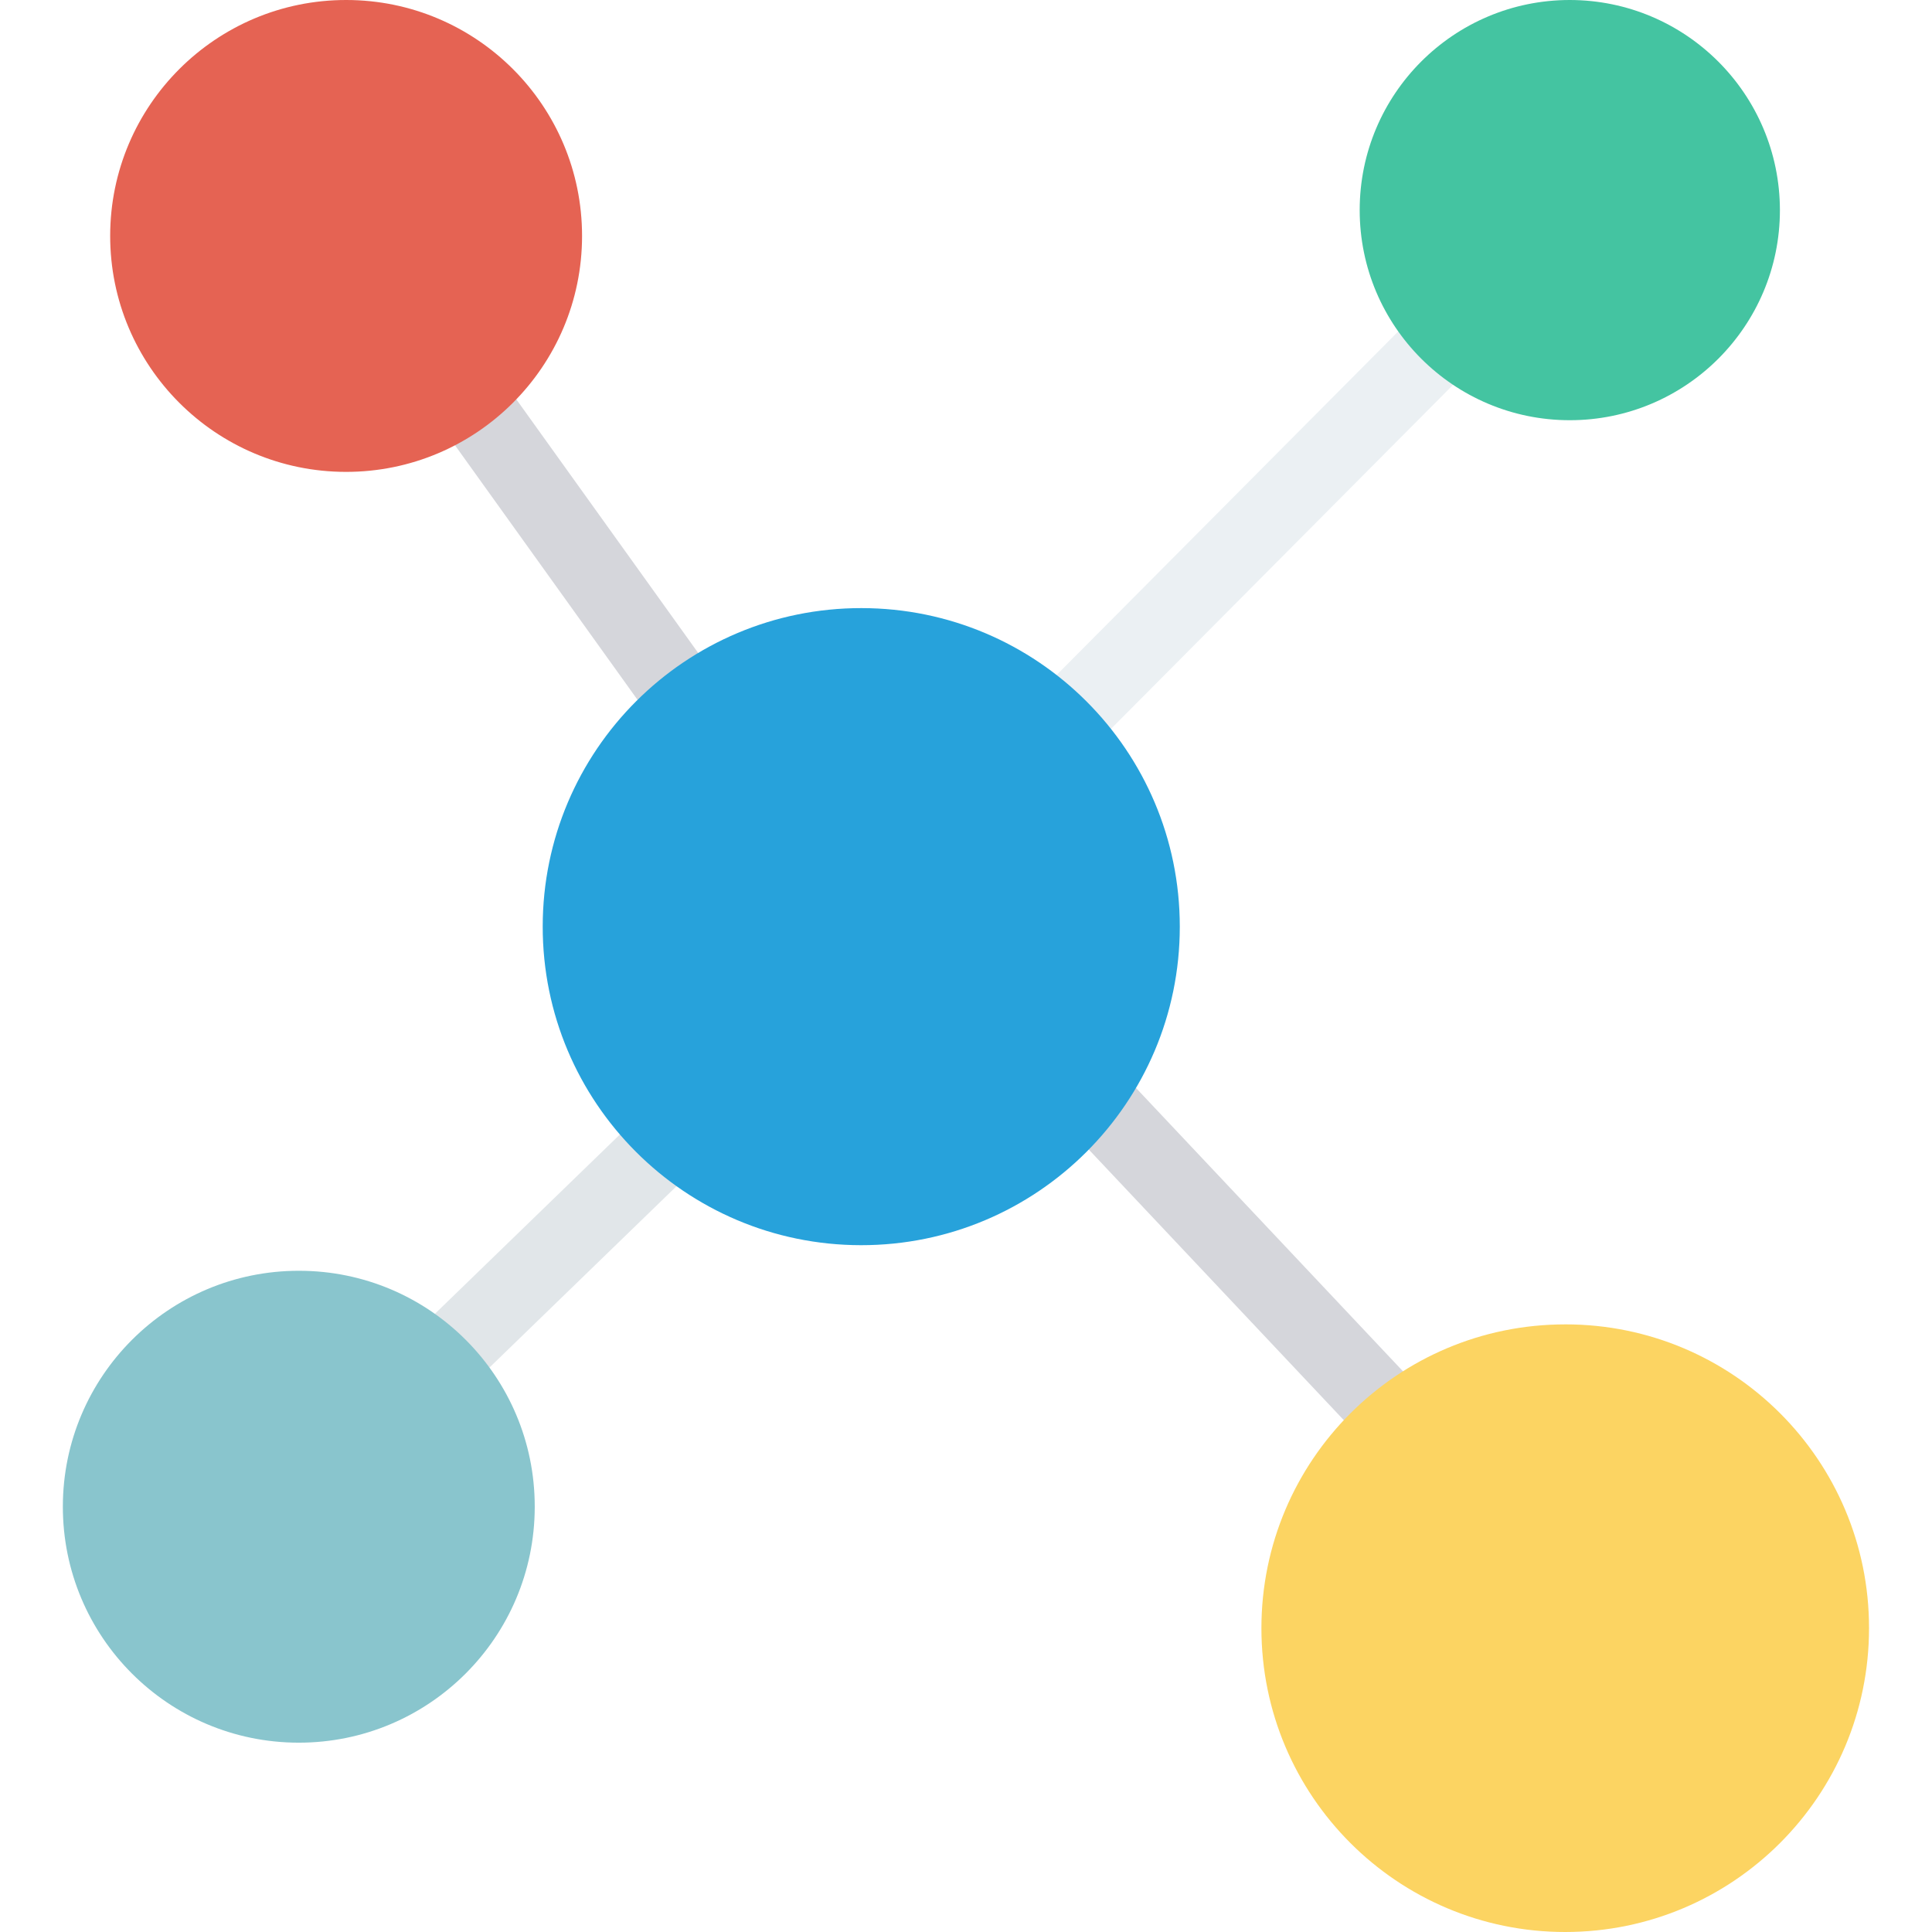
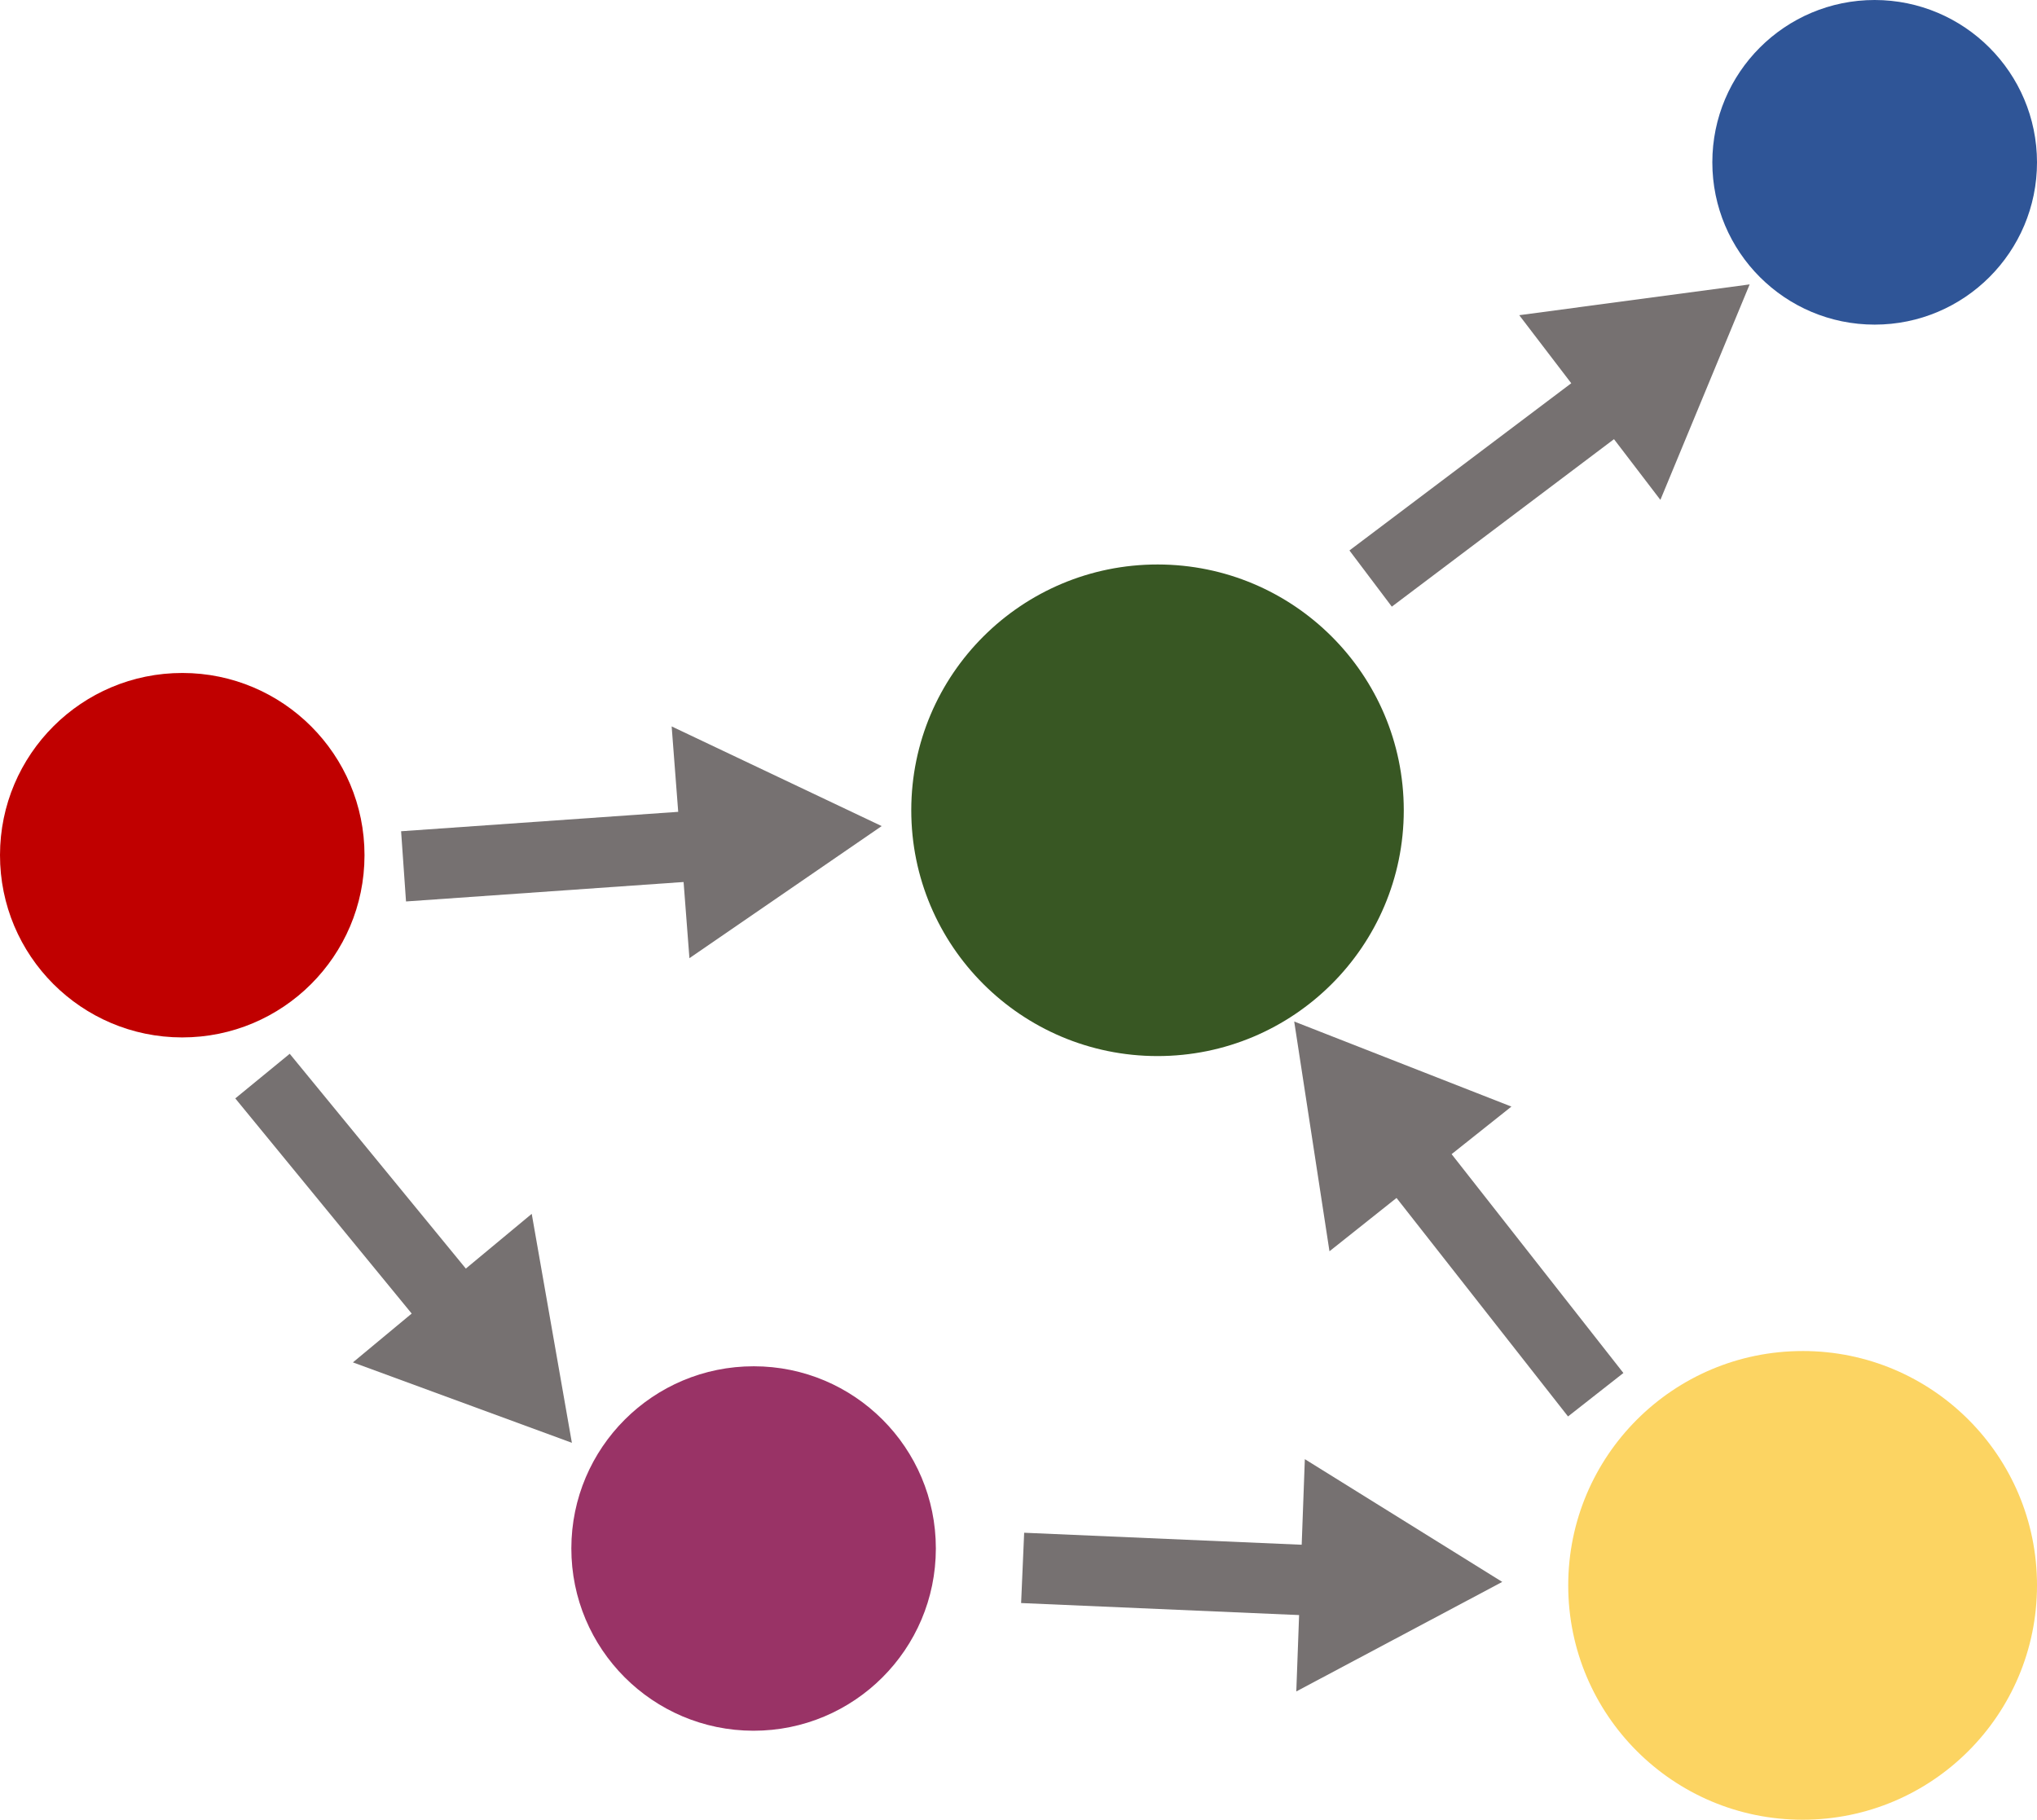
- <svg xmlns="http://www.w3.org/2000/svg" id="Layer_1" enable-background="new 0 0 150 150" height="512" viewBox="0 0 150 150" width="512">
-   <g>
-     <path d="m55.177 40.809h79.369v5.944h-79.369z" fill="#ebf0f3" transform="matrix(.705 -.709 .709 .705 -3.085 80.14)" />
-     <path d="m42.858 13.339h5.944v61.631h-5.944z" fill="#d5d6db" transform="matrix(.813 -.583 .583 .813 -17.145 34.975)" />
-     <path d="m94.98 58.005h5.944v82.275h-5.944z" fill="#d5d6db" transform="matrix(.728 -.686 .686 .728 -41.331 94.215)" />
-     <path d="m10.527 95.676h61.988v5.944h-61.988z" fill="#e1e6e9" transform="matrix(.718 -.696 .696 .718 -56.939 56.684)" />
-     <path d="m66.886 47.213c-13.659-.01-24.74 11.054-24.75 24.713s11.054 24.74 24.713 24.75 24.74-11.054 24.75-24.713c0-.012 0-.025 0-.037-.011-13.645-11.069-24.703-24.713-24.713z" fill="#27a2db" />
-     <path d="m121.879 0c-9.009 0-16.313 7.303-16.313 16.312s7.303 16.313 16.313 16.313c9.009 0 16.313-7.303 16.313-16.312-.01-9.005-7.308-16.303-16.313-16.313z" fill="#44c4a1" />
-     <path d="m26.892 0c-10.117-.01-18.327 8.183-18.338 18.3s8.183 18.327 18.3 18.337 18.327-8.183 18.337-18.3c0-.006 0-.012 0-.019.001-10.109-8.189-18.308-18.299-18.318z" fill="#e56353" />
-     <path d="m121.523 102.825c-13.027 0-23.587 10.56-23.587 23.588 0 13.027 10.56 23.587 23.588 23.587 13.027 0 23.587-10.561 23.587-23.588 0-.006 0-.012 0-.019 0-13.017-10.552-23.569-23.569-23.569-.006.001-.013.001-.019.001z" fill="#fcd462" />
-     <path d="m23.217 98.663c-10.117-.01-18.327 8.183-18.337 18.3s8.183 18.327 18.3 18.338c10.117.01 18.327-8.183 18.337-18.3 0-.012 0-.025 0-.037 0-10.108-8.193-18.301-18.3-18.301z" fill="#89c5cd" />
+ <svg xmlns="http://www.w3.org/2000/svg" width="2403" height="2147" overflow="hidden">
+   <defs>
+     <clipPath id="clip0">
+       <rect x="121" y="80" width="2403" height="2147" />
+     </clipPath>
+   </defs>
+   <g clip-path="url(#clip0)" transform="translate(-121 -80)">
+     <path d="M1486.72 746C1326.28 745.883 1196.12 875.619 1196 1035.78 1195.88 1195.95 1325.84 1325.88 1486.28 1326 1646.72 1326.12 1776.88 1196.38 1777 1036.22 1777 1036.08 1777 1035.92 1777 1035.78 1776.87 875.783 1646.98 746.117 1486.72 746Z" fill="#385723" fill-rule="evenodd" />
+     <path d="M2332.5 80C2226.74 80 2141 165.733 2141 271.494 2141 377.255 2226.73 463 2332.5 463 2438.26 463 2524 377.267 2524 271.506 2523.88 165.792 2438.21 80.117 2332.5 80Z" fill="#2F5597" fill-rule="evenodd" />
+     <path d="M2247.49 1674.01C2094.79 1674.01 1971 1797.8 1971 1950.51 1971 2103.22 2094.79 2227 2247.51 2227 2400.21 2227 2524 2103.2 2524 1950.5 2524 1950.43 2524 1950.36 2524 1950.28 2524 1797.69 2400.31 1674 2247.72 1674 2247.65 1674.01 2247.56 1674.01 2247.49 1674.01Z" fill="#FCD462" fill-rule="evenodd" />
+     <path d="M336.229 874C217.488 873.883 121.129 970.042 121 1088.78 120.871 1207.52 217.042 1303.88 335.783 1304 454.524 1304.12 550.883 1207.96 551 1089.22 551 1089.15 551 1089.08 551 1088.99 551.012 970.347 454.888 874.117 336.229 874Z" fill="#C00000" fill-rule="evenodd" />
+     <path d="M594.164 1060.75 979.226 1033.75 985.034 1116.58 599.972 1143.58Z" fill="#767171" fill-rule="evenodd" />
+     <path d="M934.298 1210.5 913.34 937.063 1161.09 1054.65Z" fill="#767171" fill-rule="evenodd" />
+     <path d="M1712.9 729.452 2021.13 497.073 2071.11 563.374 1762.89 795.752Z" fill="#767171" fill-rule="evenodd" />
+     <path d="M2079.72 669.777 1913.21 451.873 2185.03 415.541Z" fill="#767171" fill-rule="evenodd" />
+     <path d="M1970.76 1751.19 1732.45 1447.53 1797.76 1396.27 2036.08 1699.93Z" fill="#767171" fill-rule="evenodd" />
+     <path d="M1903.98 1385.6 1689.35 1556.31 1647.75 1285.24Z" fill="#767171" fill-rule="evenodd" />
+     <path d="M1010.22 1692C891.477 1691.88 795.117 1788.04 795 1906.78 794.883 2025.51 891.042 2121.87 1009.78 2122 1128.52 2122.12 1224.88 2025.96 1225 1907.22 1225 1907.08 1225 1906.93 1225 1906.79 1225 1788.16 1128.84 1692 1010.22 1692Z" fill="#993366" fill-rule="evenodd" />
+     <path d="M462.769 1323.31 707.498 1621.82 643.287 1674.47 398.557 1375.95Z" fill="#767171" fill-rule="evenodd" />
+     <path d="M537.322 1687.4 748.27 1512.15 795.633 1782.28Z" fill="#767171" fill-rule="evenodd" />
+     <path d="M1329.18 1888.4 1714.83 1905.09 1711.23 1988.04 1325.59 1971.35Z" fill="#767171" fill-rule="evenodd" />
+     <path d="M1650.21 2075.63 1660.29 1801.58 1893.17 1946.41Z" fill="#767171" fill-rule="evenodd" />
  </g>
</svg>
